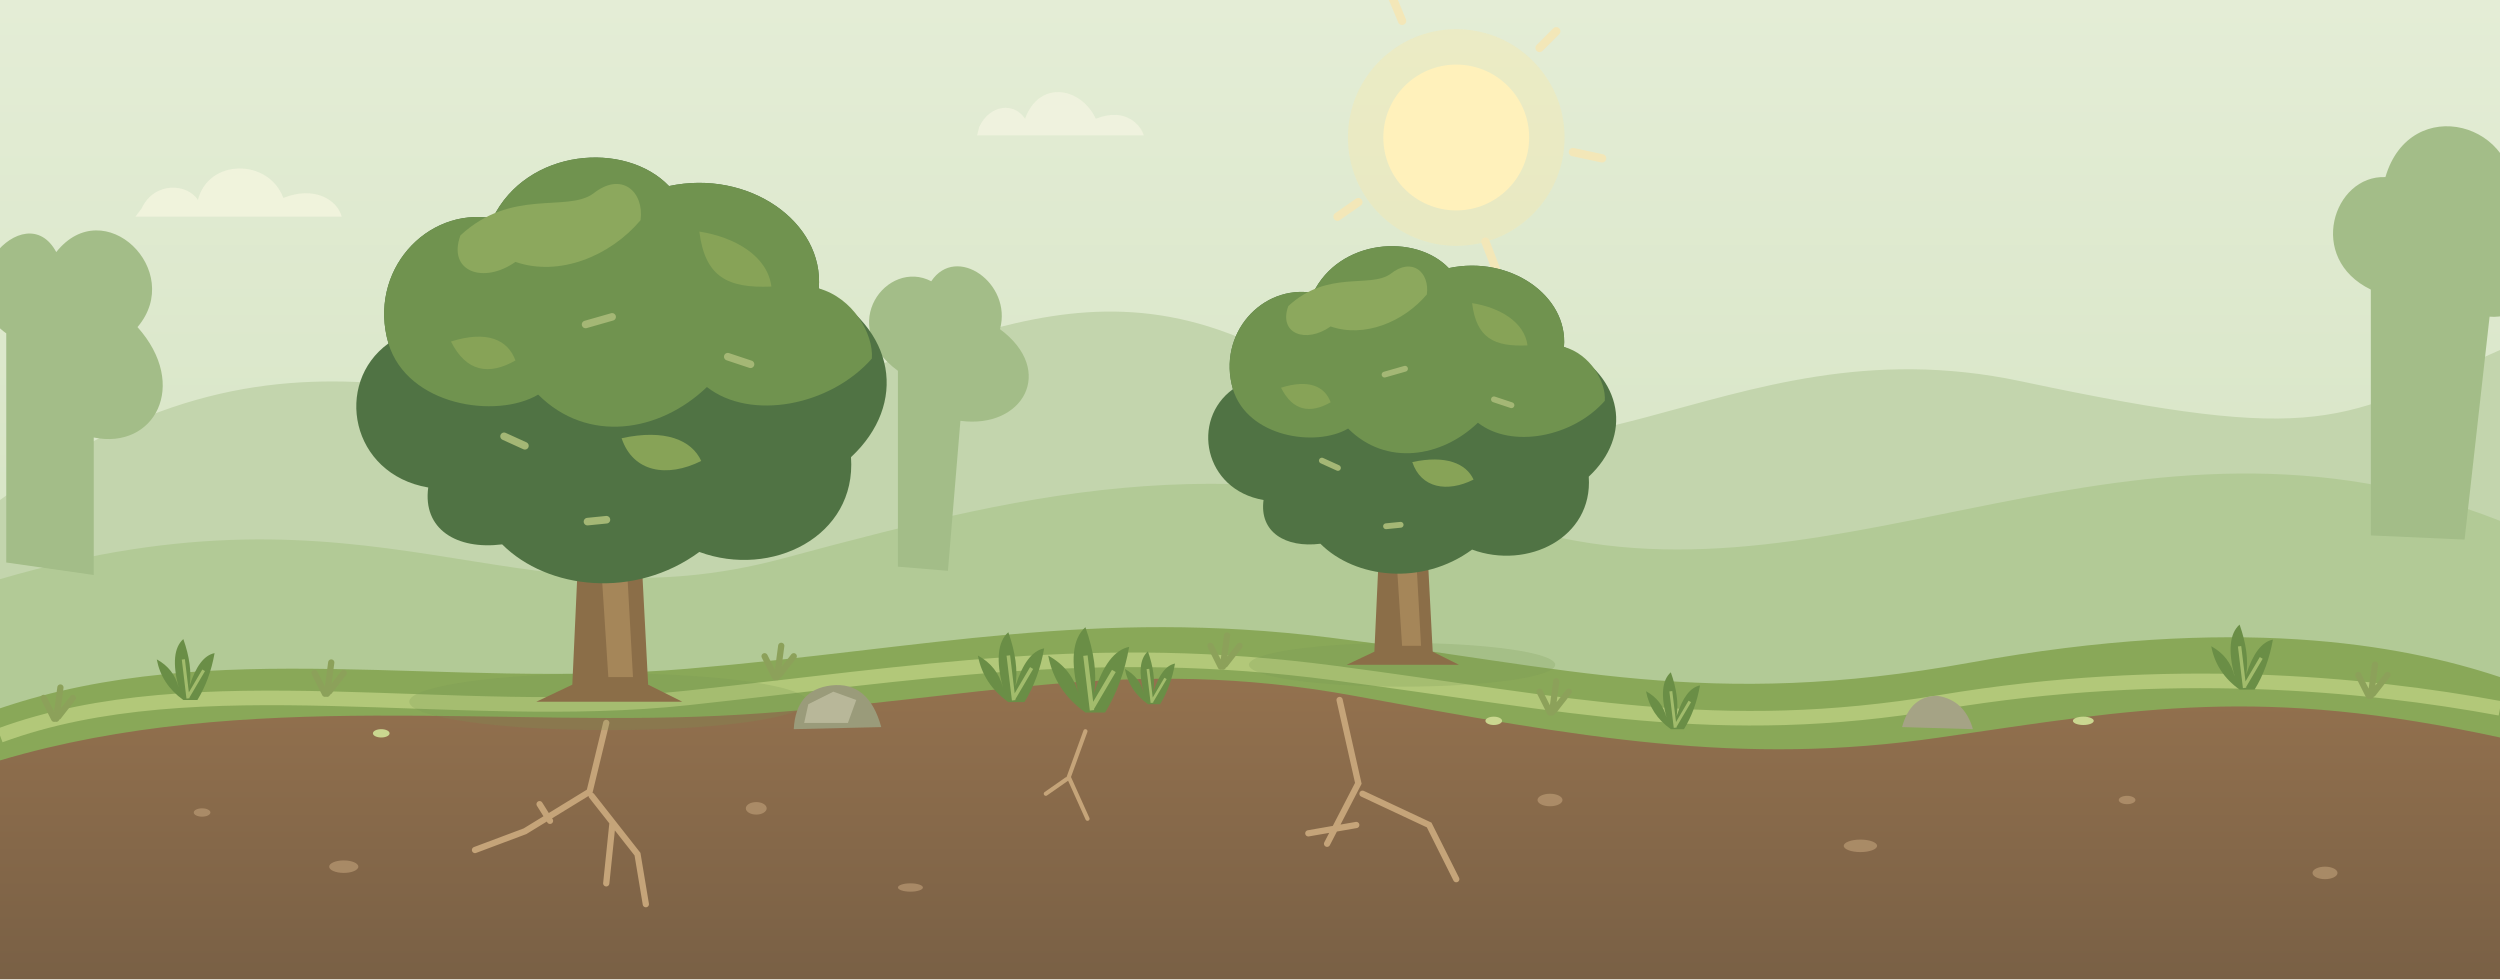
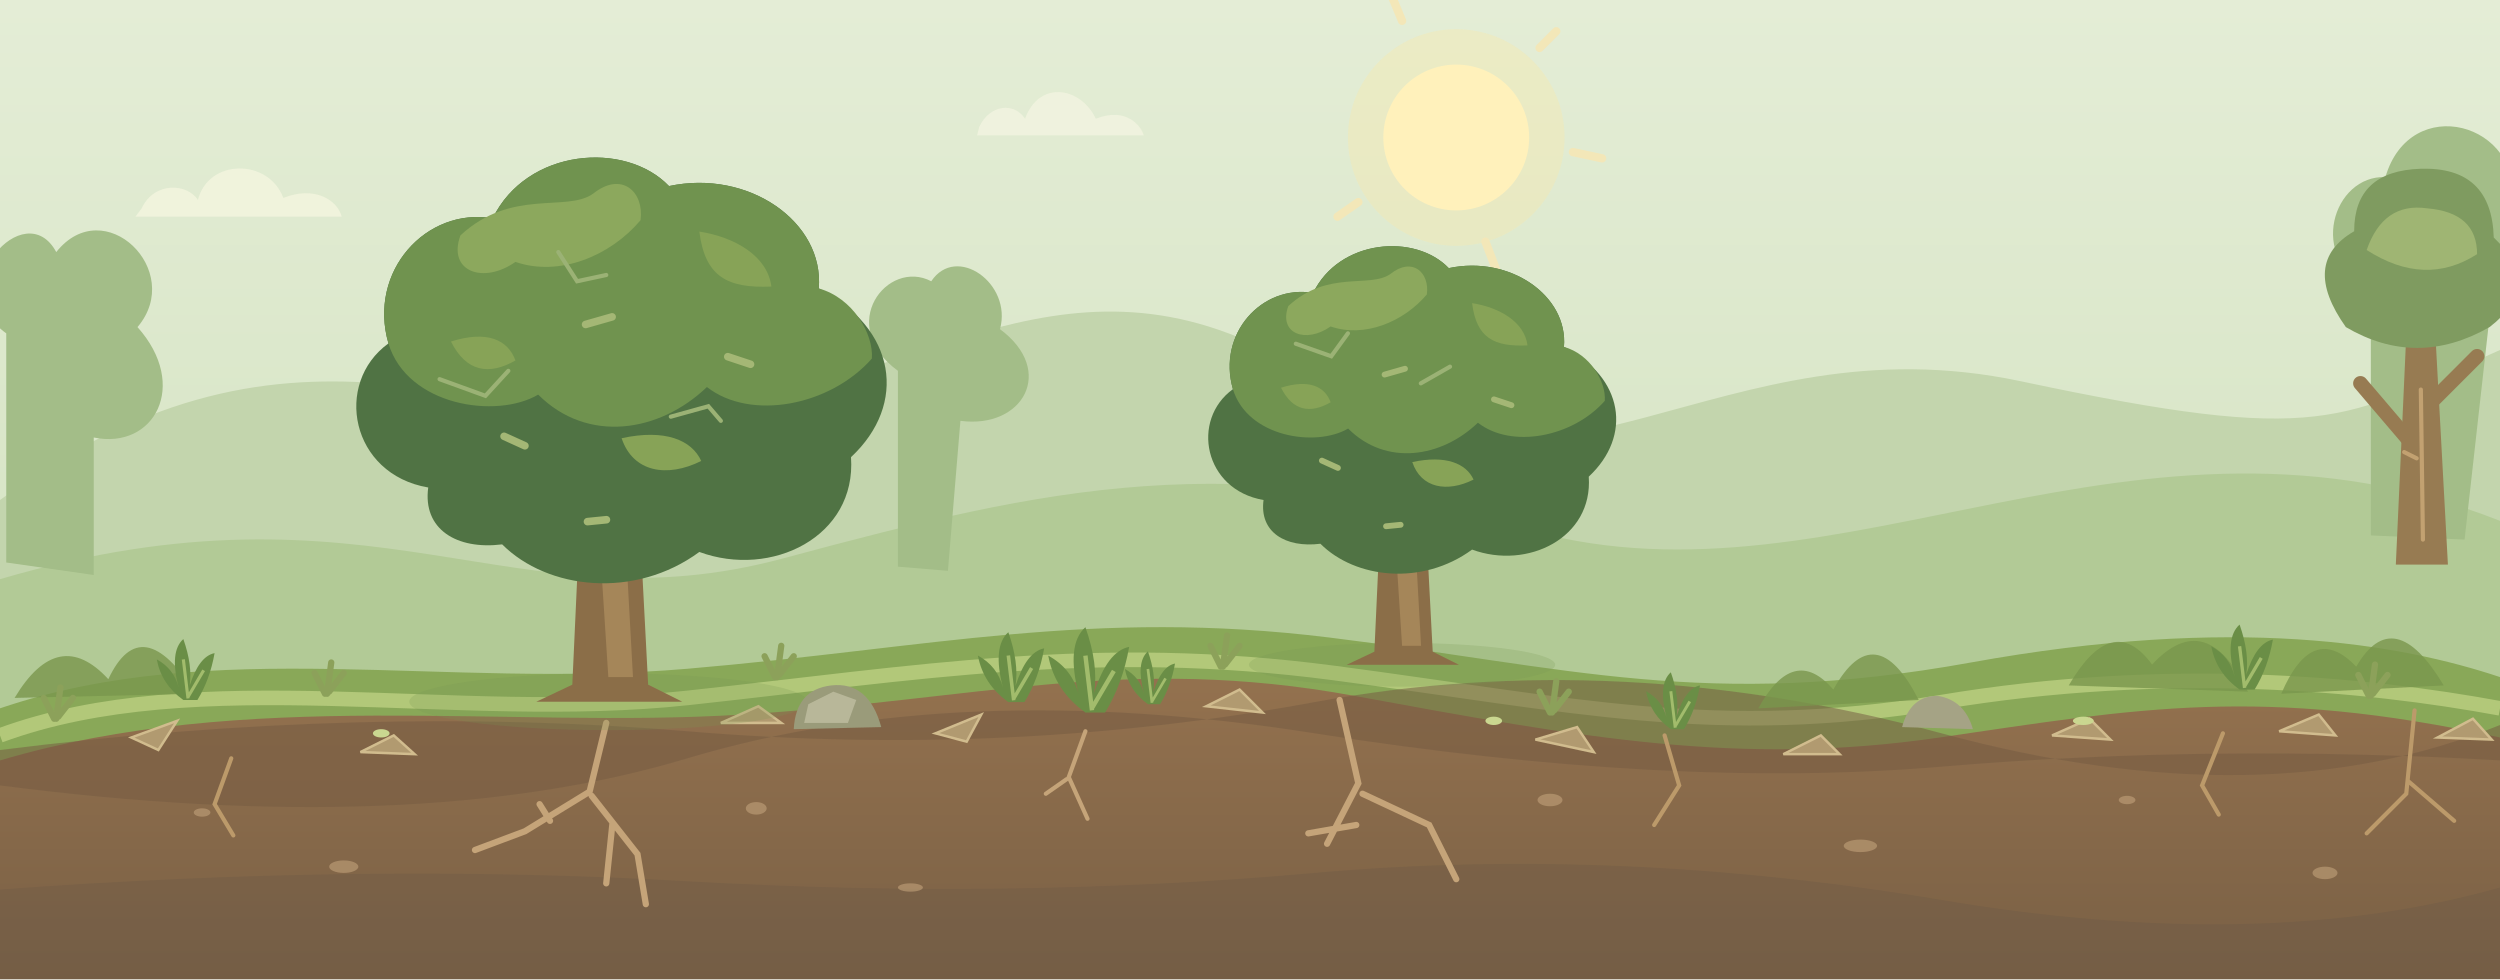
<svg xmlns="http://www.w3.org/2000/svg" viewBox="0 0 1200 470" preserveAspectRatio="none">
  <defs>
    <linearGradient id="sky" x2="0" y2="1">
      <stop stop-color="#e4edd6" />
      <stop offset="1" stop-color="#cedfba" />
    </linearGradient>
    <linearGradient id="soil" x2="0" y2="1">
      <stop stop-color="#96734f" />
      <stop offset="1" stop-color="#796045" />
    </linearGradient>
    <g id="grass">
      <path d="M0 0Q-14-10-17-26Q-6-20-3-8Q-9-31 0-39Q6-22 4-9Q10-28 20-30Q17-13 9 0" fill="#6a8e46" />
      <path d="M3-1 0-26m3 24 10-17" stroke="#a2bc6c" stroke-width="2" fill="none" />
    </g>
    <g id="smallgrass">
      <path d="m0 0-5-10m6 10 2-15m-1 14 7-9" stroke="#8ca15a" stroke-width="3" stroke-linecap="round" />
    </g>
    <g id="tree">
      <ellipse cx="0" cy="13" rx="105" ry="15" fill="#769551" opacity=".22" />
      <path d="M-19 4-12-149H13L21 4l18 9H-38Z" fill="#8b6e48" />
      <path d="M-8-124 0 0H13L5-145Z" fill="#a58659" />
      <path d="m-4-66-43-54m52 34 44-57" fill="none" stroke="#8b6e48" stroke-width="12" stroke-linecap="round" />
      <path d="M-95-100c-41-7-50-55-21-76-11-38 20-72 55-66 18-37 70-41 93-17 42-9 82 19 79 54 41 21 47 61 17 89 3 42-42 64-80 50-34 25-80 20-104-4-24 3-42-8-39-30" fill="#507344" />
      <path d="M-116-176c-11-38 20-72 55-66 18-37 70-41 93-17 42-9 82 19 79 54 18 5 29 24 28 37-22 25-64 33-87 15-25 24-63 30-89 4-22 13-69 6-79-27" fill="#70934f" />
      <path d="M-78-233c27-25 56-12 70-22 15-12 27-1 25 14-16 19-43 30-66 22-17 12-36 5-29-14" fill="#8ca85d" />
      <path d="M48-235c19 3 36 13 38 29-23 1-35-5-38-29m-131 58c19-6 30-1 34 10-14 8-26 6-34-10m90 51c23-5 37 1 42 12-18 9-36 6-42-12" fill="#87a357" />
      <path d="m-12-186 14-4m61 21 12 4m-130 38 11 5m33 40 10-1" stroke="#a4b775" stroke-width="4" stroke-linecap="round" />
    </g>
  </defs>
  <path fill="url(#sky)" d="M0 0h1200v470H0z" />
  <circle cx="699" cy="66" r="52" fill="#f4e9b1" opacity=".45" />
  <circle cx="699" cy="66" r="35" fill="#fff1bb" />
  <path d="m673 10-5-12m71 25 8-8m8 58 14 3m-56 40 5 13m-66-32-10 7" stroke="#f3e7b8" stroke-width="4" stroke-linecap="round" />
  <path d="M68 100c6-13 22-12 27-4 5-20 34-20 41-1 15-6 26 1 28 9H65" fill="#f4f5df" opacity=".8" />
  <path d="M470 61c5-11 17-12 22-4 7-19 27-15 34 0 15-6 22 4 23 8h-80" fill="#f5f5e2" opacity=".7" />
  <path d="M0 240C146 133 235 213 343 196S523 108 635 184 824 152 970 183s153 19 230-15v270H0" fill="#c3d5ad" />
  <path d="M0 278c181-53 246 25 376-10s212-53 360-13 289-74 464-5v188H0" fill="#b2ca96" />
  <g fill="#a3bd88">
    <path d="M3 270V160c-31-22 9-67 24-39 23-29 62 9 39 36 25 28 8 59-21 53v66z" />
    <path d="M1138 257V139c-31-15-18-55 7-54 12-41 66-26 61 13 26 19 14 56-11 54l-12 107z" />
    <path d="M431 272v-94c-30-22-5-54 16-43 12-18 39 1 33 23 27 20 11 48-19 44l-6 72z" />
  </g>
+   <g stroke-linecap="round">
+     <path d="M1150 271l5-110h14l6 110" fill="#977b52" />
+     <path d="m1162 218-29-34m31 12 25-25" stroke="#977b52" stroke-width="7" />
+     <path d="M1126 157q-22-31 4-46 0-29 32-30 34-1 35 33 24 23-2 43-35 20-69 0" fill="#7f9b60" />
+     <path d="M1136 120q8-23 29-20 24 2 24 22-25 16-53-2" fill="#9fb573" />
+     <path d="m1162 187 1 72m-9-42 6 3" stroke="#c2a171" stroke-width="2" />
+   </g>
  <path d="M0 351c103-35 213-9 330-19s194-29 308-15 181 35 308 12 206-9 254 7v134H0" fill="url(#soil)" />
  <path d="M0 340c103-35 213-9 330-19s194-29 308-15 181 35 308 12 206-9 254 7v29c-115-25-173-14-269 0s-172 0-281-20-181 2-294 9S118 330 0 365Z" fill="#89a858" />
  <path d="M0 353c95-35 219-6 330-18s196-27 310-12 184 32 292 14 203-9 268 3" stroke="#b2c879" stroke-width="7" fill="none" />
+   <path d="M0 360q175-22 330-9t301-14 301 15 268-4v17q-138-8-268 3t-301-16-301 12T0 377" fill="#755b42" opacity=".52" />
+   <path d="M0 427q175-13 330-4t301-4 301 13 268-6v44H0" fill="#6a5845" opacity=".33" />
+   <g fill="#b19a70" stroke="#d1bc8e" stroke-width="1.2">
+     <path d="m63 354 22-8-9 14Z" />
+     <path d="m173 361 16-8 10 9Z" />
+     <path d="m346 347 18-8 11 8Z" />
+     <path d="m449 352 22-9-7 13Z" />
+     <path d="m579 339 16-8 11 11Z" />
+     <path d="m737 355 20-6 8 12Z" />
+     <path d="m856 362 18-9 9 9Z" />
+     <path d="m985 353 18-8 10 10Z" />
+     <path d="m1094 351 19-8 8 10Z" />
+     <path d="m1170 354 17-9 9 10Z" />
+   </g>
+   <g fill="none" stroke="#bc9a6a" stroke-width="2" stroke-linecap="round">
+     <path d="m1159 341-4 40-19 19m20-25 22 19m-111-42-10 25 8 14m-266-38 7 24-12 19m-683-32-8 22 9 15" />
+   </g>
  <g fill="none" stroke="#c5a479" stroke-width="3" stroke-linecap="round">
    <path d="m291 347-8 33-31 19-24 9m56-26 22 28 4 24m-16-39-3 29m-27-30-5-8m384-50 9 40-15 29m17-24 32 15 13 26m-48-26-23 4" />
    <path d="m521 351-8 22 9 20m-10-19-10 7" stroke-width="2" />
  </g>
  <g fill="#c2a17a" opacity=".6">
    <ellipse cx="97" cy="390" rx="4" ry="2" />
    <ellipse cx="165" cy="416" rx="7" ry="3" />
    <ellipse cx="363" cy="388" rx="5" ry="3" />
    <ellipse cx="437" cy="426" rx="6" ry="2" />
    <ellipse cx="744" cy="384" rx="6" ry="3" />
    <ellipse cx="893" cy="406" rx="8" ry="3" />
    <ellipse cx="1021" cy="384" rx="4" ry="2" />
    <ellipse cx="1116" cy="419" rx="6" ry="3" />
  </g>
  <use href="#tree" transform="translate(292 325) scale(.91)" />
  <use href="#tree" transform="translate(673 310) scale(.7)" />
+   <g fill="none" stroke="#9bb275" stroke-width="2" stroke-linecap="round">
+     <path d="m211 182 22 8 11-12m24-57 9 14 14-3m31 68 18-5 6 7m276-37 17 6 8-11m35 24 14-8" />
+   </g>
+   <g fill="#79964c" opacity=".8">
+     <path d="M7 335q21-35 45-9 16-34 42 7Zm837 5q17-31 36-9 20-36 41 5Zm149-11q21-36 40-10 26-28 46 13Zm102 4q15-35 36-13 18-31 42 9Z" />
+   </g>
  <g>
    <use href="#grass" transform="translate(484 337) scale(.86)" />
    <use href="#grass" transform="translate(521 342) scale(1.05)" />
    <use href="#grass" transform="translate(551 338) scale(.65)" />
    <use href="#grass" transform="translate(88 336) scale(.75)" />
    <use href="#grass" transform="translate(802 350) scale(.7)" />
    <use href="#grass" transform="translate(1075 331) scale(.8)" />
  </g>
  <g>
    <use href="#smallgrass" transform="translate(156 333)" />
    <use href="#smallgrass" transform="translate(372 325)" />
    <use href="#smallgrass" transform="translate(586 320)" />
    <use href="#smallgrass" transform="translate(744 342)" />
    <use href="#smallgrass" transform="translate(1137 334)" />
    <use href="#smallgrass" transform="translate(26 345)" />
  </g>
  <g fill="#cad790">
    <ellipse cx="183" cy="352" rx="4" ry="2" />
    <ellipse cx="409" cy="339" rx="5" ry="2" />
    <ellipse cx="717" cy="346" rx="4" ry="2" />
    <ellipse cx="1000" cy="346" rx="5" ry="2" />
  </g>
  <g>
    <path d="M381 350q1-19 18-21 18-2 24 20Z" fill="#9a9b7a" />
    <path d="m388 338 12-6 11 4-4 11h-21" fill="#b8b799" />
    <path d="M913 349q4-15 17-15 13 2 17 16Z" fill="#a5a385" />
  </g>
</svg>
